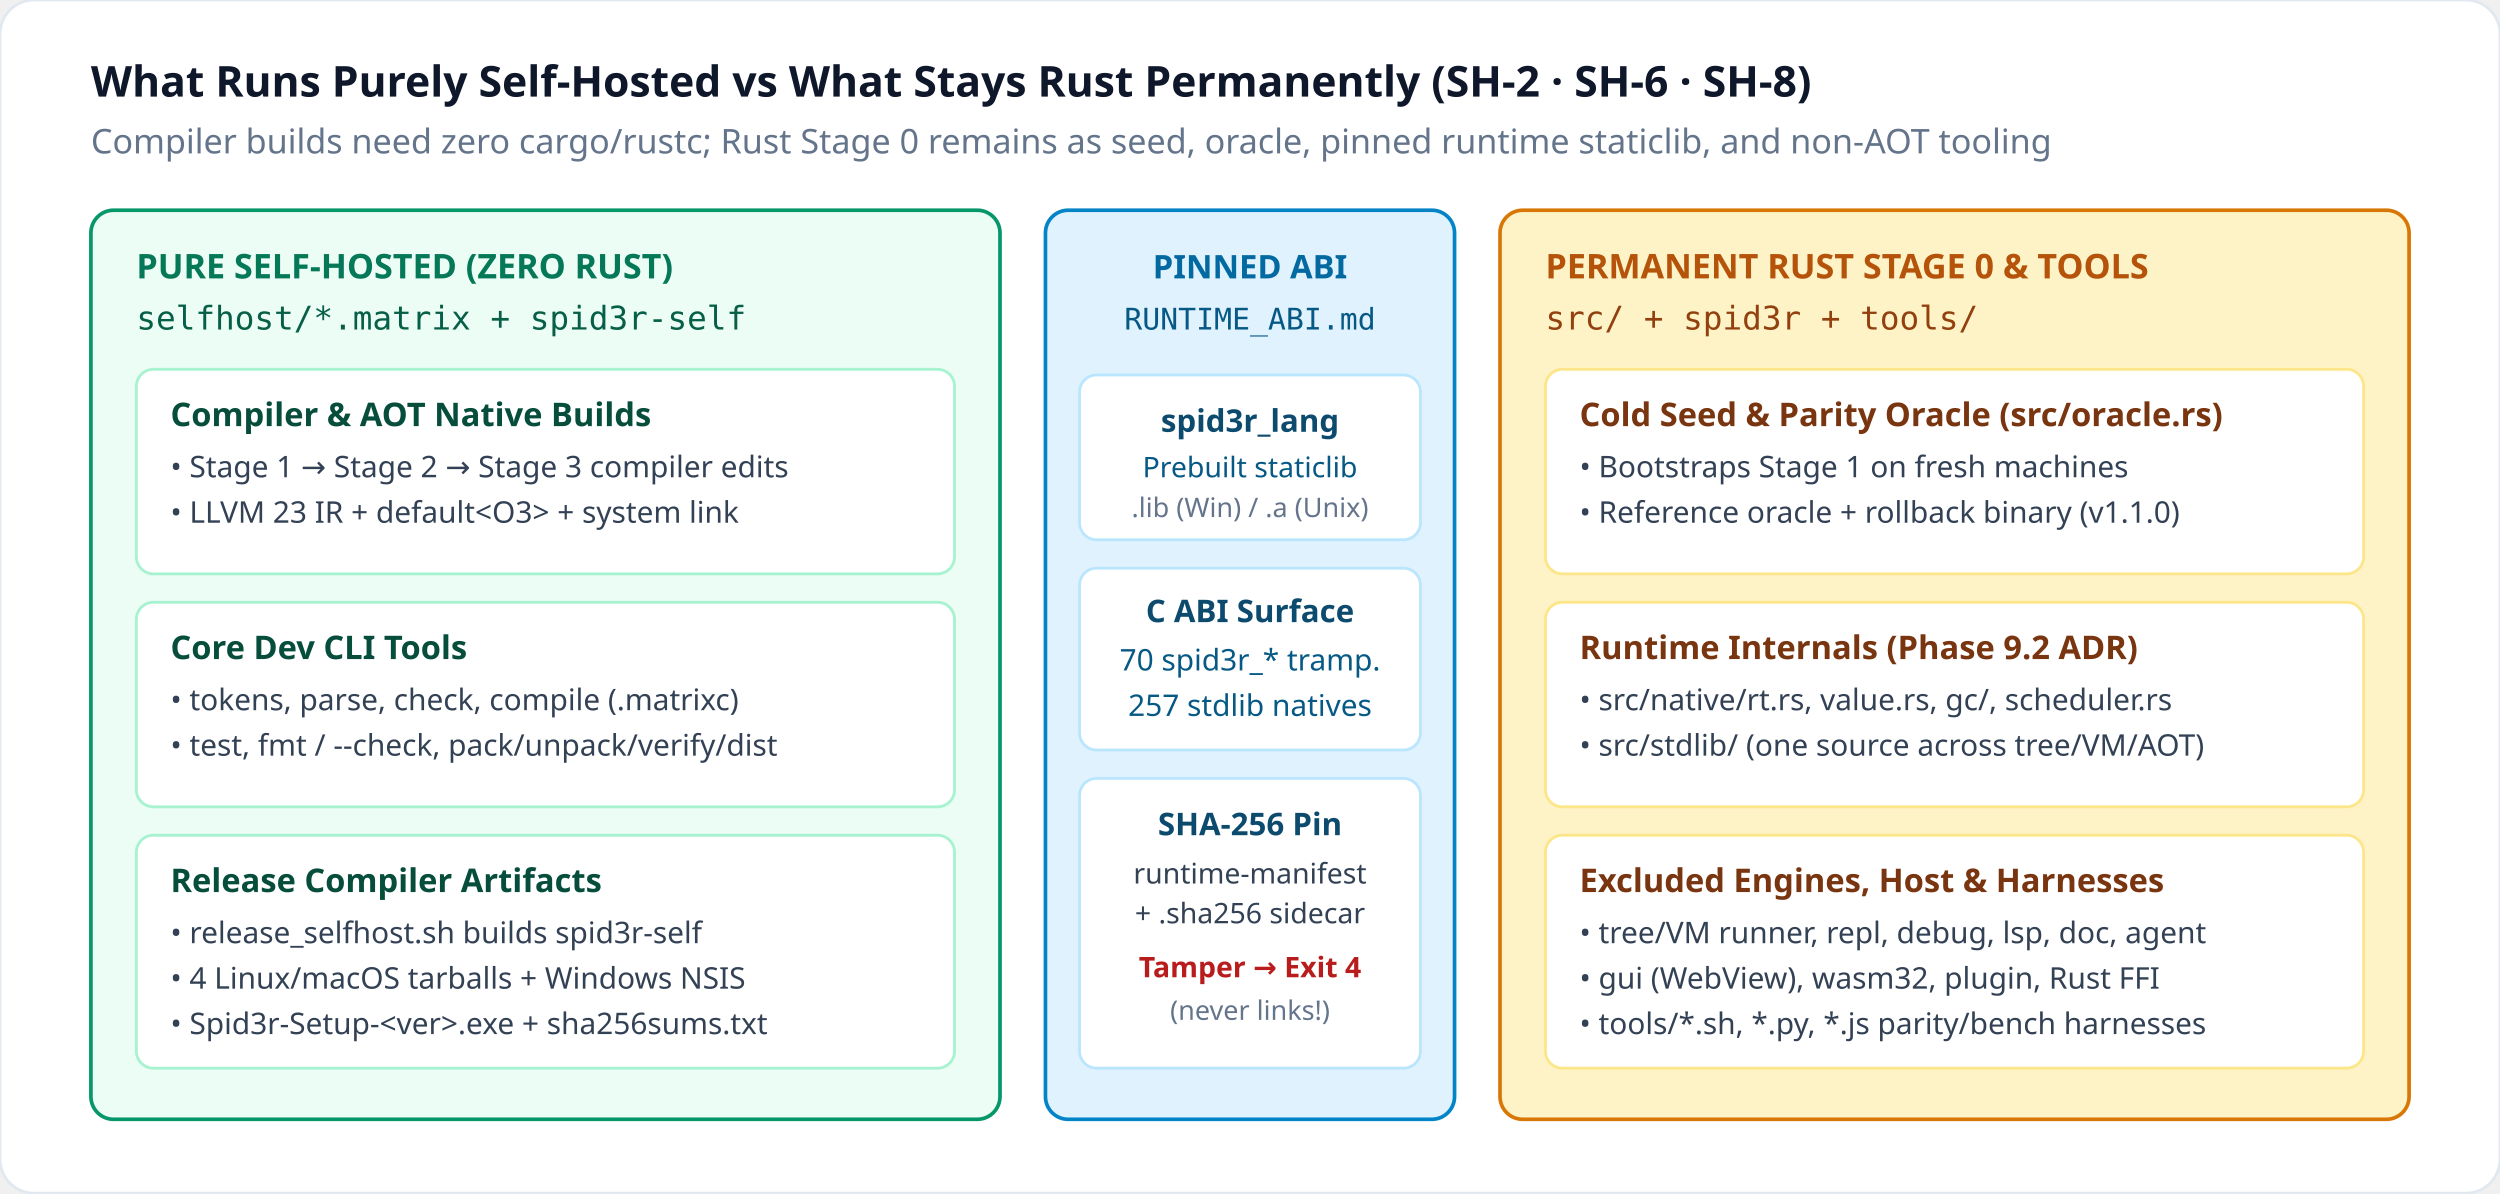
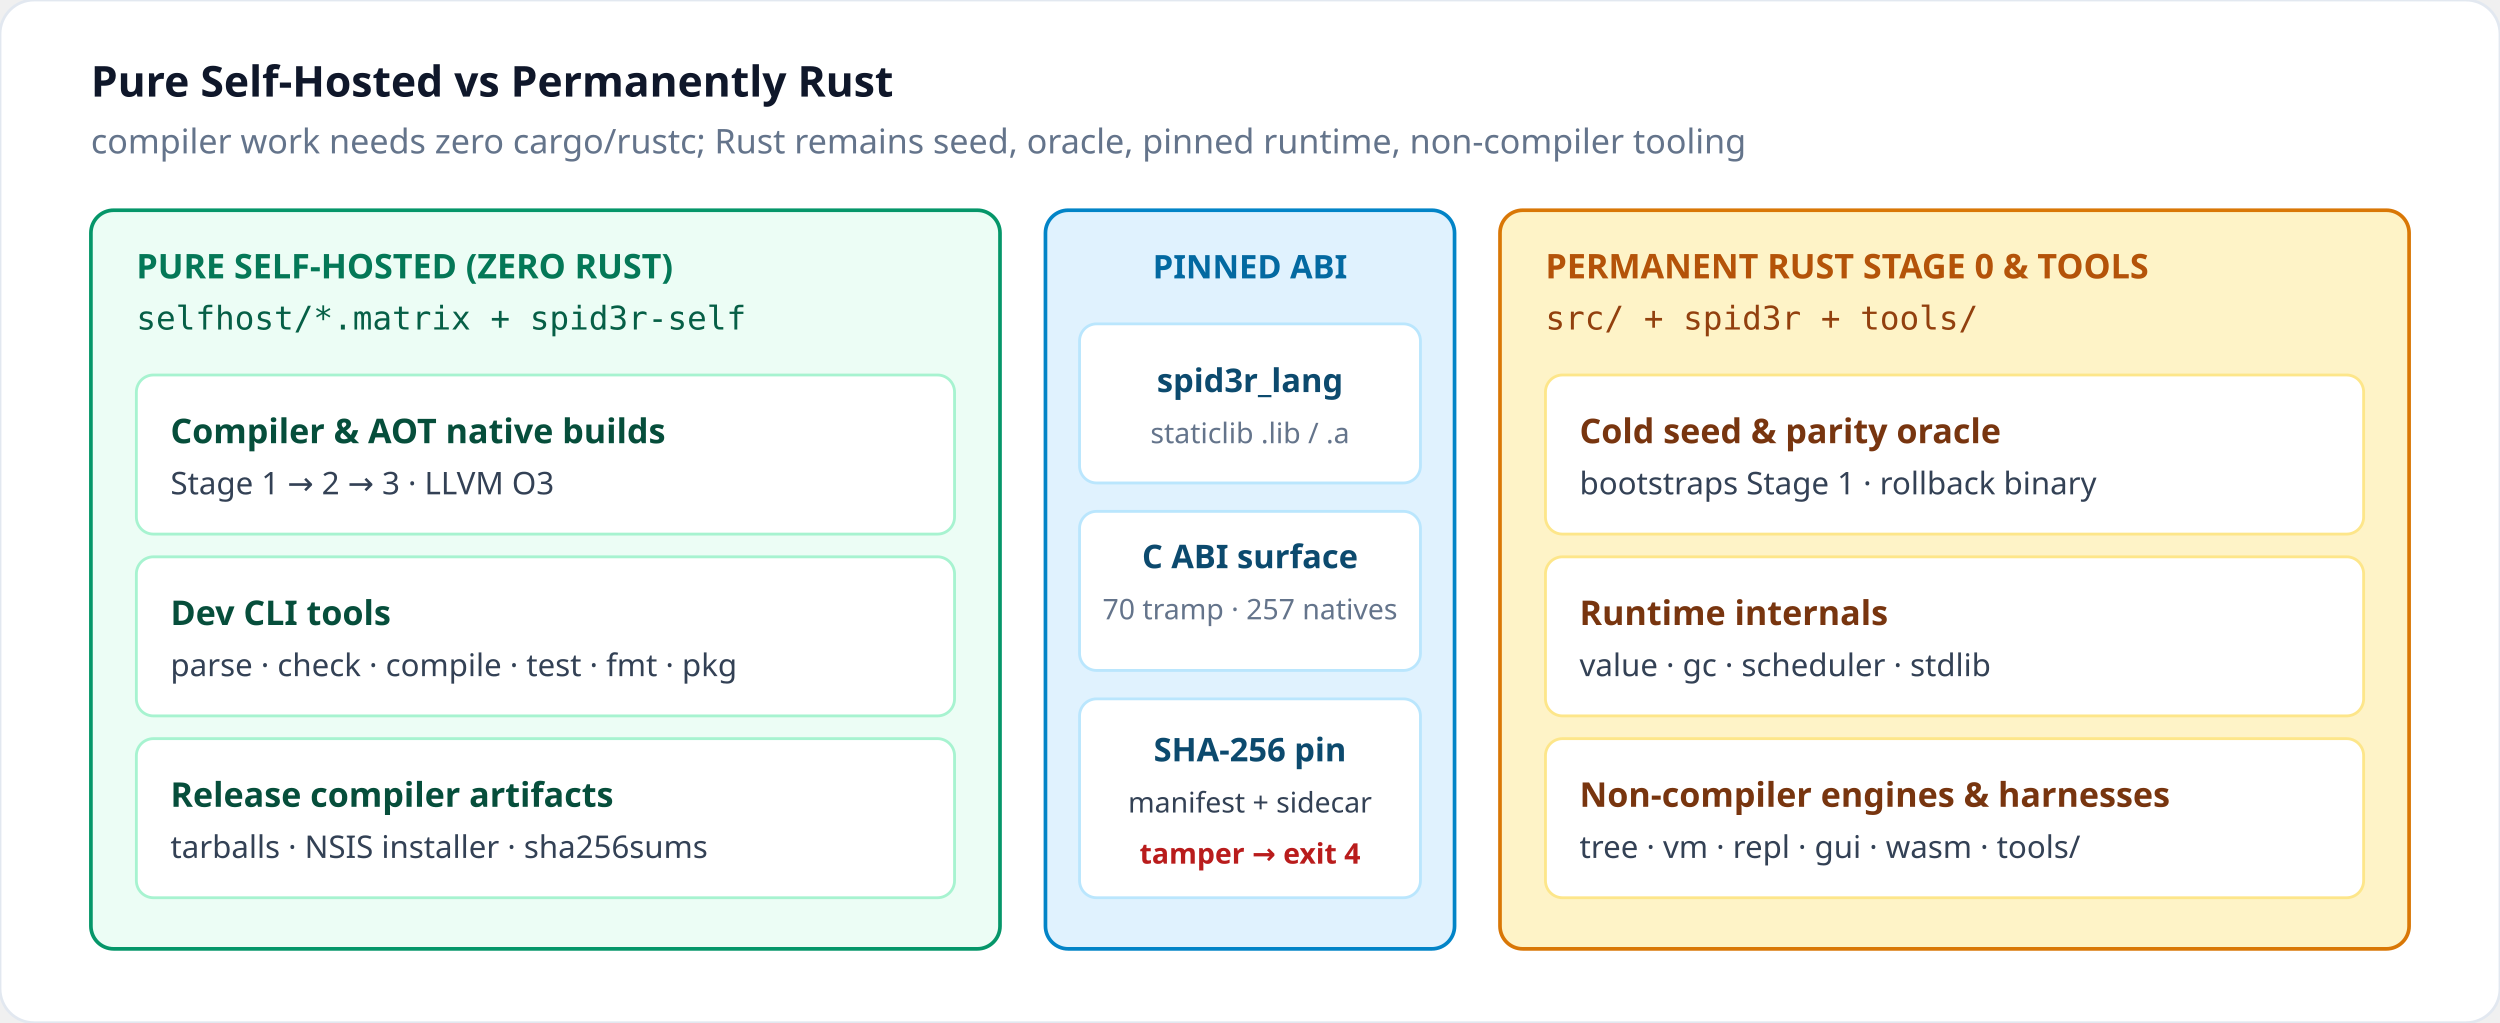
- <svg xmlns="http://www.w3.org/2000/svg" viewBox="0 0 880 420" width="880" height="420" role="img">
-   <rect x="0" y="0" width="880" height="420" rx="12" fill="#FFFFFF" stroke="#E2E8F0" stroke-width="1" />
-   <text x="32" y="34" font-family="ui-sans-serif, system-ui, sans-serif" font-size="15" font-weight="700" fill="#0F172A">What Runs Purely Self-Hosted vs What Stays Rust Permanently (SH-2 · SH-6 · SH-8)</text>
-   <text x="32" y="54" font-family="ui-sans-serif, system-ui, sans-serif" font-size="12" fill="#64748B">Compiler builds need zero cargo/rustc; Rust Stage 0 remains as seed, oracle, pinned runtime staticlib, and non-AOT tooling</text>
-   <rect x="32" y="74" width="320" height="320" rx="8" fill="#ECFDF5" stroke="#059669" stroke-width="1.3" />
+ <svg xmlns="http://www.w3.org/2000/svg" viewBox="0 0 880 360" width="880" height="360" role="img">
+   <rect x="0" y="0" width="880" height="360" rx="12" fill="#FFFFFF" stroke="#E2E8F0" stroke-width="1" />
+   <text x="32" y="34" font-family="ui-sans-serif, system-ui, sans-serif" font-size="15" font-weight="700" fill="#0F172A">Pure Self-Hosted vs Permanently Rust</text>
+   <text x="32" y="54" font-family="ui-sans-serif, system-ui, sans-serif" font-size="12" fill="#64748B">compiler work needs zero cargo/rustc; Rust remains seed, oracle, pinned runtime, non-compiler tooling</text>
+   <rect x="32" y="74" width="320" height="260" rx="8" fill="#ECFDF5" stroke="#059669" stroke-width="1.3" />
  <text x="48" y="98" font-family="ui-sans-serif, system-ui, sans-serif" font-size="12" font-weight="700" fill="#047857">PURE SELF-HOSTED (ZERO RUST)</text>
  <text x="48" y="116" font-family="ui-monospace, SFMono-Regular, Menlo, Consolas, monospace" font-size="11.5" fill="#065F46">selfhost/*.matrix + spid3r-self</text>
-   <rect x="48" y="130" width="288" height="72" rx="6" fill="#FFFFFF" stroke="#A7F3D0" stroke-width="1" />
-   <text x="60" y="150" font-family="ui-sans-serif, system-ui, sans-serif" font-size="11.5" font-weight="600" fill="#064E3B">Compiler &amp; AOT Native Builds</text>
-   <text x="60" y="168" font-family="ui-sans-serif, system-ui, sans-serif" font-size="10.5" fill="#334155">• Stage 1 → Stage 2 → Stage 3 compiler edits</text>
-   <text x="60" y="184" font-family="ui-sans-serif, system-ui, sans-serif" font-size="10.5" fill="#334155">• LLVM 23 IR + default&lt;O3&gt; + system link</text>
-   <rect x="48" y="212" width="288" height="72" rx="6" fill="#FFFFFF" stroke="#A7F3D0" stroke-width="1" />
-   <text x="60" y="232" font-family="ui-sans-serif, system-ui, sans-serif" font-size="11.5" font-weight="600" fill="#064E3B">Core Dev CLI Tools</text>
-   <text x="60" y="250" font-family="ui-sans-serif, system-ui, sans-serif" font-size="10.5" fill="#334155">• tokens, parse, check, compile (.matrixc)</text>
-   <text x="60" y="266" font-family="ui-sans-serif, system-ui, sans-serif" font-size="10.5" fill="#334155">• test, fmt / --check, pack/unpack/verify/dist</text>
-   <rect x="48" y="294" width="288" height="82" rx="6" fill="#FFFFFF" stroke="#A7F3D0" stroke-width="1" />
-   <text x="60" y="314" font-family="ui-sans-serif, system-ui, sans-serif" font-size="11.5" font-weight="600" fill="#064E3B">Release Compiler Artifacts</text>
-   <text x="60" y="332" font-family="ui-sans-serif, system-ui, sans-serif" font-size="10.5" fill="#334155">• release_selfhost.sh builds spid3r-self</text>
-   <text x="60" y="348" font-family="ui-sans-serif, system-ui, sans-serif" font-size="10.5" fill="#334155">• 4 Linux/macOS tarballs + Windows NSIS</text>
-   <text x="60" y="364" font-family="ui-sans-serif, system-ui, sans-serif" font-size="10.5" fill="#334155">• Spid3r-Setup-&lt;ver&gt;.exe + sha256sums.txt</text>
-   <rect x="368" y="74" width="144" height="320" rx="8" fill="#E0F2FE" stroke="#0284C7" stroke-width="1.3" />
+   <rect x="48" y="132" width="288" height="56" rx="6" fill="#FFFFFF" stroke="#A7F3D0" stroke-width="1" />
+   <text x="60" y="156" font-family="ui-sans-serif, system-ui, sans-serif" font-size="12" font-weight="600" fill="#064E3B">Compiler &amp; AOT native builds</text>
+   <text x="60" y="174" font-family="ui-sans-serif, system-ui, sans-serif" font-size="11" fill="#334155">Stage 1 → 2 → 3 · LLVM O3</text>
+   <rect x="48" y="196" width="288" height="56" rx="6" fill="#FFFFFF" stroke="#A7F3D0" stroke-width="1" />
+   <text x="60" y="220" font-family="ui-sans-serif, system-ui, sans-serif" font-size="12" font-weight="600" fill="#064E3B">Dev CLI tools</text>
+   <text x="60" y="238" font-family="ui-sans-serif, system-ui, sans-serif" font-size="11" fill="#334155">parse · check · compile · test · fmt · pkg</text>
+   <rect x="48" y="260" width="288" height="56" rx="6" fill="#FFFFFF" stroke="#A7F3D0" stroke-width="1" />
+   <text x="60" y="284" font-family="ui-sans-serif, system-ui, sans-serif" font-size="12" font-weight="600" fill="#064E3B">Release compiler artifacts</text>
+   <text x="60" y="302" font-family="ui-sans-serif, system-ui, sans-serif" font-size="11" fill="#334155">tarballs · NSIS installer · sha256sums</text>
+   <rect x="368" y="74" width="144" height="260" rx="8" fill="#E0F2FE" stroke="#0284C7" stroke-width="1.3" />
  <text x="440" y="98" text-anchor="middle" font-family="ui-sans-serif, system-ui, sans-serif" font-size="11.5" font-weight="700" fill="#0369A1">PINNED ABI</text>
-   <text x="440" y="116" text-anchor="middle" font-family="ui-monospace, SFMono-Regular, Menlo, Consolas, monospace" font-size="10.5" fill="#075985">RUNTIME_ABI.md</text>
-   <rect x="380" y="132" width="120" height="58" rx="6" fill="#FFFFFF" stroke="#BAE6FD" stroke-width="1" />
-   <text x="440" y="152" text-anchor="middle" font-family="ui-sans-serif, system-ui, sans-serif" font-size="11" font-weight="600" fill="#0C4A6E">spid3r_lang</text>
-   <text x="440" y="168" text-anchor="middle" font-family="ui-sans-serif, system-ui, sans-serif" font-size="10" fill="#075985">Prebuilt staticlib</text>
-   <text x="440" y="182" text-anchor="middle" font-family="ui-sans-serif, system-ui, sans-serif" font-size="9.5" fill="#64748B">.lib (Win) / .a (Unix)</text>
-   <rect x="380" y="200" width="120" height="64" rx="6" fill="#FFFFFF" stroke="#BAE6FD" stroke-width="1" />
-   <text x="440" y="219" text-anchor="middle" font-family="ui-sans-serif, system-ui, sans-serif" font-size="11" font-weight="600" fill="#0C4A6E">C ABI Surface</text>
-   <text x="440" y="236" text-anchor="middle" font-family="ui-sans-serif, system-ui, sans-serif" font-size="10.5" fill="#075985">70 spid3r_* tramp.</text>
-   <text x="440" y="252" text-anchor="middle" font-family="ui-sans-serif, system-ui, sans-serif" font-size="10.5" fill="#075985">257 stdlib natives</text>
-   <rect x="380" y="274" width="120" height="102" rx="6" fill="#FFFFFF" stroke="#BAE6FD" stroke-width="1" />
-   <text x="440" y="294" text-anchor="middle" font-family="ui-sans-serif, system-ui, sans-serif" font-size="11" font-weight="600" fill="#0C4A6E">SHA-256 Pin</text>
-   <text x="440" y="311" text-anchor="middle" font-family="ui-sans-serif, system-ui, sans-serif" font-size="10" fill="#334155">runtime-manifest</text>
-   <text x="440" y="325" text-anchor="middle" font-family="ui-sans-serif, system-ui, sans-serif" font-size="10" fill="#334155">+ .sha256 sidecar</text>
-   <text x="440" y="344" text-anchor="middle" font-family="ui-sans-serif, system-ui, sans-serif" font-size="10" font-weight="600" fill="#B91C1C">Tamper → Exit 4</text>
-   <text x="440" y="359" text-anchor="middle" font-family="ui-sans-serif, system-ui, sans-serif" font-size="9.5" fill="#64748B">(never links!)</text>
-   <rect x="528" y="74" width="320" height="320" rx="8" fill="#FEF3C7" stroke="#D97706" stroke-width="1.3" />
+   <rect x="380" y="114" width="120" height="56" rx="6" fill="#FFFFFF" stroke="#BAE6FD" stroke-width="1" />
+   <text x="440" y="138" text-anchor="middle" font-family="ui-sans-serif, system-ui, sans-serif" font-size="11.5" font-weight="600" fill="#0C4A6E">spid3r_lang</text>
+   <text x="440" y="156" text-anchor="middle" font-family="ui-sans-serif, system-ui, sans-serif" font-size="10" fill="#64748B">staticlib .lib / .a</text>
+   <rect x="380" y="180" width="120" height="56" rx="6" fill="#FFFFFF" stroke="#BAE6FD" stroke-width="1" />
+   <text x="440" y="200" text-anchor="middle" font-family="ui-sans-serif, system-ui, sans-serif" font-size="11.5" font-weight="600" fill="#0C4A6E">C ABI surface</text>
+   <text x="440" y="218" text-anchor="middle" font-family="ui-sans-serif, system-ui, sans-serif" font-size="10" fill="#64748B">70 tramp · 257 natives</text>
+   <rect x="380" y="246" width="120" height="70" rx="6" fill="#FFFFFF" stroke="#BAE6FD" stroke-width="1" />
+   <text x="440" y="268" text-anchor="middle" font-family="ui-sans-serif, system-ui, sans-serif" font-size="11.5" font-weight="600" fill="#0C4A6E">SHA-256 pin</text>
+   <text x="440" y="286" text-anchor="middle" font-family="ui-sans-serif, system-ui, sans-serif" font-size="10" fill="#334155">manifest + sidecar</text>
+   <text x="440" y="304" text-anchor="middle" font-family="ui-sans-serif, system-ui, sans-serif" font-size="10" font-weight="600" fill="#B91C1C">tamper → exit 4</text>
+   <rect x="528" y="74" width="320" height="260" rx="8" fill="#FEF3C7" stroke="#D97706" stroke-width="1.3" />
  <text x="544" y="98" font-family="ui-sans-serif, system-ui, sans-serif" font-size="12" font-weight="700" fill="#B45309">PERMANENT RUST STAGE 0 &amp; TOOLS</text>
  <text x="544" y="116" font-family="ui-monospace, SFMono-Regular, Menlo, Consolas, monospace" font-size="11.5" fill="#92400E">src/ + spid3r + tools/</text>
-   <rect x="544" y="130" width="288" height="72" rx="6" fill="#FFFFFF" stroke="#FDE68A" stroke-width="1" />
-   <text x="556" y="150" font-family="ui-sans-serif, system-ui, sans-serif" font-size="11.5" font-weight="600" fill="#78350F">Cold Seed &amp; Parity Oracle (src/oracle.rs)</text>
-   <text x="556" y="168" font-family="ui-sans-serif, system-ui, sans-serif" font-size="10.5" fill="#334155">• Bootstraps Stage 1 on fresh machines</text>
-   <text x="556" y="184" font-family="ui-sans-serif, system-ui, sans-serif" font-size="10.5" fill="#334155">• Reference oracle + rollback binary (v1.1.0)</text>
-   <rect x="544" y="212" width="288" height="72" rx="6" fill="#FFFFFF" stroke="#FDE68A" stroke-width="1" />
-   <text x="556" y="232" font-family="ui-sans-serif, system-ui, sans-serif" font-size="11.5" font-weight="600" fill="#78350F">Runtime Internals (Phase 9.2 ADR)</text>
-   <text x="556" y="250" font-family="ui-sans-serif, system-ui, sans-serif" font-size="10.5" fill="#334155">• src/native/rt.rs, value.rs, gc/, scheduler.rs</text>
-   <text x="556" y="266" font-family="ui-sans-serif, system-ui, sans-serif" font-size="10.5" fill="#334155">• src/stdlib/ (one source across tree/VM/AOT)</text>
-   <rect x="544" y="294" width="288" height="82" rx="6" fill="#FFFFFF" stroke="#FDE68A" stroke-width="1" />
-   <text x="556" y="314" font-family="ui-sans-serif, system-ui, sans-serif" font-size="11.5" font-weight="600" fill="#78350F">Excluded Engines, Host &amp; Harnesses</text>
-   <text x="556" y="332" font-family="ui-sans-serif, system-ui, sans-serif" font-size="10.5" fill="#334155">• tree/VM runner, repl, debug, lsp, doc, agent</text>
-   <text x="556" y="348" font-family="ui-sans-serif, system-ui, sans-serif" font-size="10.5" fill="#334155">• gui (WebView), wasm32, plugin, Rust FFI</text>
-   <text x="556" y="364" font-family="ui-sans-serif, system-ui, sans-serif" font-size="10.5" fill="#334155">• tools/*.sh, *.py, *.js parity/bench harnesses</text>
+   <rect x="544" y="132" width="288" height="56" rx="6" fill="#FFFFFF" stroke="#FDE68A" stroke-width="1" />
+   <text x="556" y="156" font-family="ui-sans-serif, system-ui, sans-serif" font-size="12" font-weight="600" fill="#78350F">Cold seed &amp; parity oracle</text>
+   <text x="556" y="174" font-family="ui-sans-serif, system-ui, sans-serif" font-size="11" fill="#334155">bootstraps Stage 1 · rollback binary</text>
+   <rect x="544" y="196" width="288" height="56" rx="6" fill="#FFFFFF" stroke="#FDE68A" stroke-width="1" />
+   <text x="556" y="220" font-family="ui-sans-serif, system-ui, sans-serif" font-size="12" font-weight="600" fill="#78350F">Runtime internals</text>
+   <text x="556" y="238" font-family="ui-sans-serif, system-ui, sans-serif" font-size="11" fill="#334155">value · gc · scheduler · stdlib</text>
+   <rect x="544" y="260" width="288" height="56" rx="6" fill="#FFFFFF" stroke="#FDE68A" stroke-width="1" />
+   <text x="556" y="284" font-family="ui-sans-serif, system-ui, sans-serif" font-size="12" font-weight="600" fill="#78350F">Non-compiler engines &amp; harnesses</text>
+   <text x="556" y="302" font-family="ui-sans-serif, system-ui, sans-serif" font-size="11" fill="#334155">tree · vm · repl · gui · wasm · tools/</text>
</svg>
